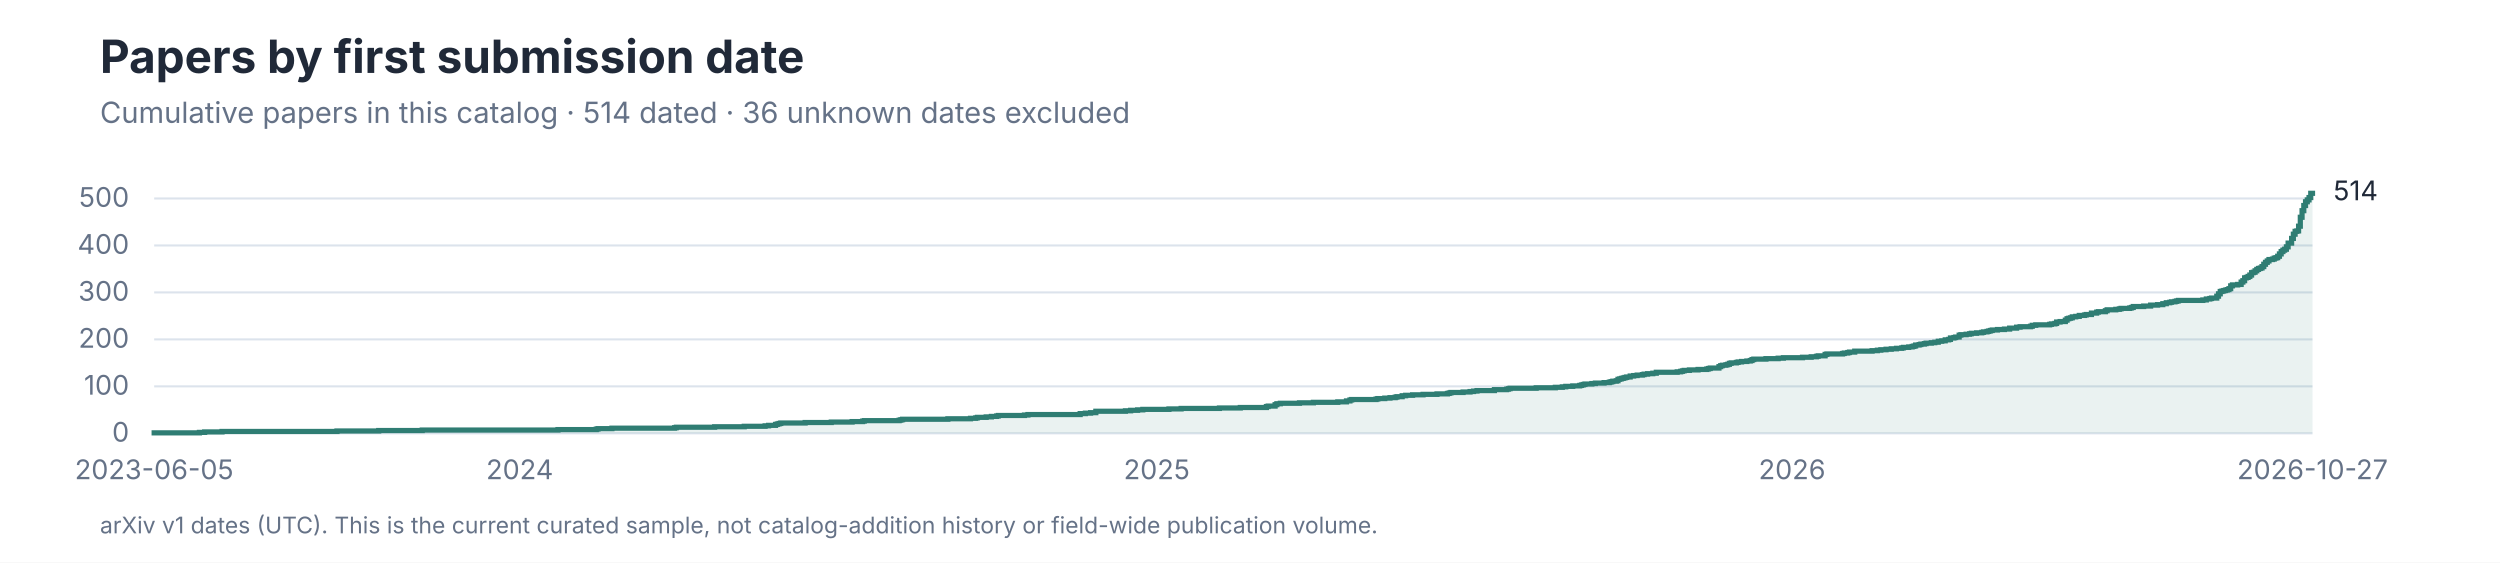
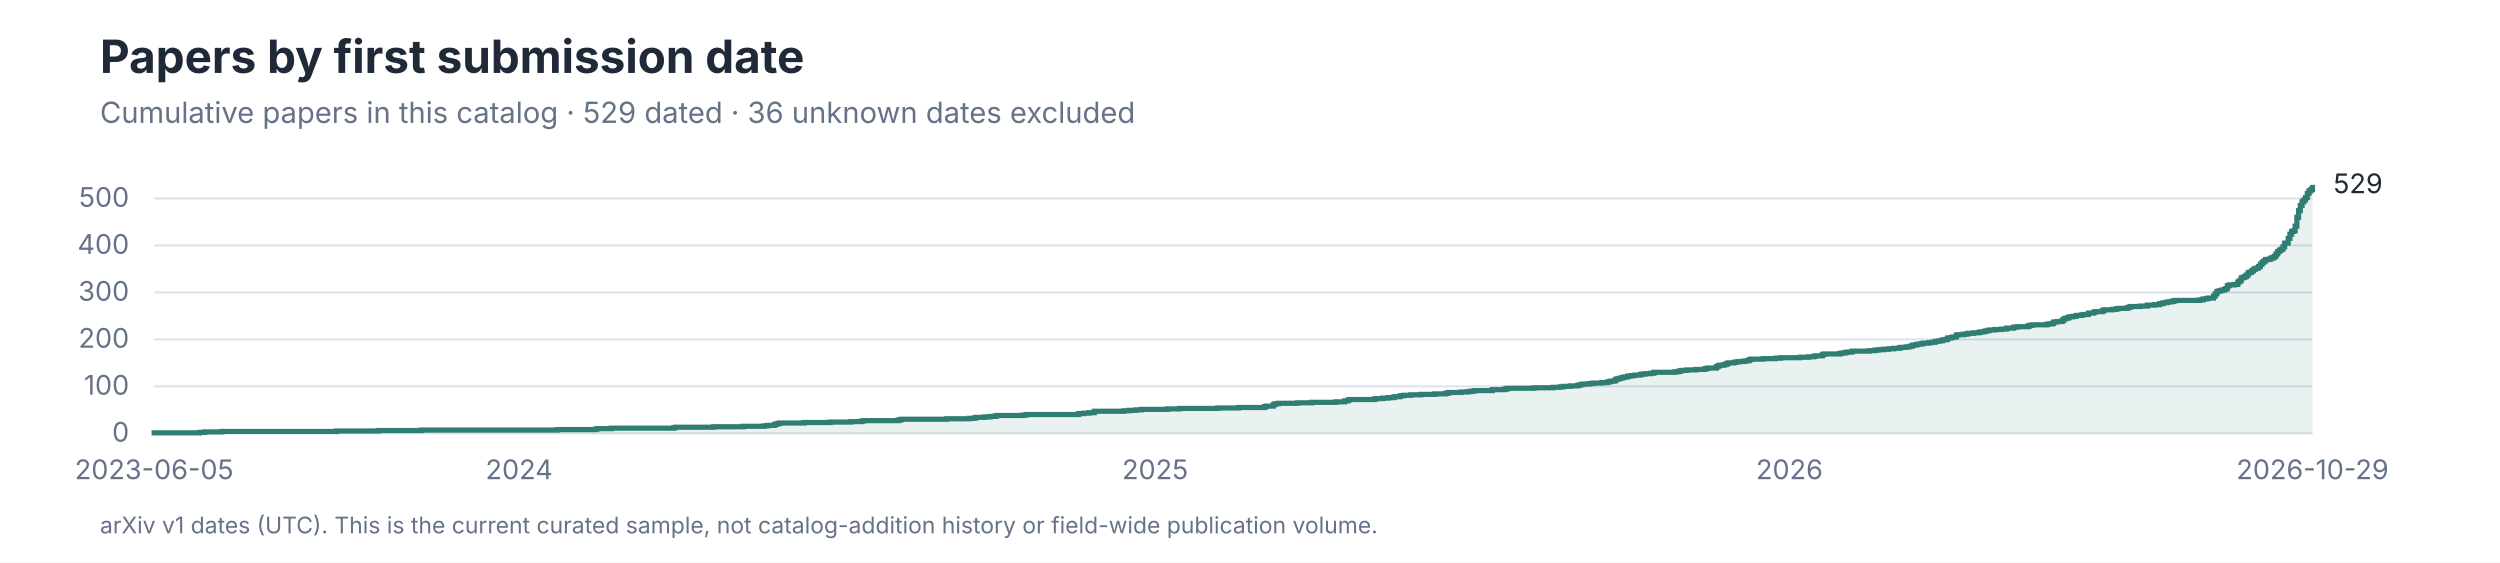
<svg xmlns="http://www.w3.org/2000/svg" role="img" aria-labelledby="title desc" viewBox="0 0 1200 270">
  <style>
text { font-family: -apple-system, BlinkMacSystemFont, 'Segoe UI', sans-serif; }
.title { font-size: 28px; font-weight: 650; fill: #202938; }
.subtitle { font-size: 14px; fill: #657287; }
.axis { font-size: 13px; fill: #657287; }
.label { font-size: 13px; fill: #202938; }
.small { font-size: 11px; fill: #657287; }
</style>
  <rect width="1200" height="270" fill="#FFFFFF" />
  <text x="48" y="35" font-size="22" font-weight="650" fill="#202938">Papers by first submission date</text>
-   <text class="subtitle" x="48" y="59">Cumulative papers in this catalog · 514 dated · 36 unknown dates excluded</text>
+   <text class="subtitle" x="48" y="59">Cumulative papers in this catalog · 529 dated · 36 unknown dates excluded</text>
  <line x1="74" y1="208.00" x2="1110" y2="208.00" stroke="#DCE3EC" />
  <text class="axis" x="62" y="212.00" text-anchor="end">0</text>
  <line x1="74" y1="185.45" x2="1110" y2="185.45" stroke="#DCE3EC" />
  <text class="axis" x="62" y="189.45" text-anchor="end">100</text>
  <line x1="74" y1="162.91" x2="1110" y2="162.91" stroke="#DCE3EC" />
  <text class="axis" x="62" y="166.91" text-anchor="end">200</text>
  <line x1="74" y1="140.36" x2="1110" y2="140.36" stroke="#DCE3EC" />
  <text class="axis" x="62" y="144.36" text-anchor="end">300</text>
  <line x1="74" y1="117.82" x2="1110" y2="117.82" stroke="#DCE3EC" />
  <text class="axis" x="62" y="121.82" text-anchor="end">400</text>
  <line x1="74" y1="95.27" x2="1110" y2="95.27" stroke="#DCE3EC" />
  <text class="axis" x="62" y="99.27" text-anchor="end">500</text>
-   <path d="M 74 208 H 74.00 V 207.77 H 95.72 V 207.55 H 98.23 V 207.32 H 106.58 V 207.10 H 161.73 V 206.87 H 181.78 V 206.65 H 202.66 V 206.42 H 267.83 V 206.20 H 286.21 V 205.97 H 287.05 V 205.75 H 293.73 V 205.52 H 323.81 V 205.29 H 324.65 V 205.07 H 343.03 V 204.84 H 357.23 V 204.62 H 367.25 V 204.39 H 368.93 V 204.17 H 372.27 V 203.72 H 373.10 V 203.49 H 373.94 V 203.27 H 374.77 V 203.04 H 386.47 V 202.81 H 399.00 V 202.59 H 409.03 V 202.36 H 414.04 V 202.14 H 414.88 V 201.91 H 431.59 V 201.69 H 432.42 V 201.46 H 433.26 V 201.24 H 454.98 V 201.01 H 465.84 V 200.79 H 468.35 V 200.56 H 469.18 V 200.33 H 473.36 V 200.11 H 475.87 V 199.88 H 478.37 V 199.66 H 479.21 V 199.43 H 491.74 V 199.21 H 493.41 V 198.98 H 518.48 V 198.53 H 520.98 V 198.31 H 523.49 V 198.08 H 526.00 V 197.40 H 540.20 V 197.18 H 542.71 V 196.95 H 546.05 V 196.73 H 548.55 V 196.50 H 561.09 V 196.28 H 566.94 V 196.05 H 585.32 V 195.83 H 595.34 V 195.60 H 607.87 V 195.15 H 608.71 V 194.92 H 612.05 V 194.25 H 612.89 V 193.80 H 614.56 V 193.57 H 623.75 V 193.35 H 630.43 V 193.12 H 642.13 V 192.89 H 646.31 V 192.44 H 647.98 V 191.99 H 648.81 V 191.77 H 660.51 V 191.54 H 661.35 V 191.32 H 664.69 V 191.09 H 667.19 V 190.87 H 669.70 V 190.64 H 670.54 V 190.41 H 673.04 V 189.96 H 674.71 V 189.74 H 678.05 V 189.51 H 683.07 V 189.29 H 689.75 V 189.06 H 694.76 V 188.84 H 695.60 V 188.61 H 696.44 V 188.39 H 702.28 V 188.16 H 705.63 V 187.93 H 707.30 V 187.71 H 708.97 V 187.48 H 717.32 V 187.03 H 723.17 V 186.81 H 724.01 V 186.58 H 724.84 V 186.36 H 737.37 V 186.13 H 746.56 V 185.91 H 749.91 V 185.68 H 751.58 V 185.45 H 754.92 V 185.23 H 758.26 V 185.00 H 759.10 V 184.78 H 759.93 V 184.55 H 760.77 V 184.33 H 764.11 V 184.10 H 765.78 V 183.88 H 769.96 V 183.65 H 772.46 V 183.43 H 773.30 V 183.20 H 774.14 V 182.97 H 775.81 V 182.75 H 776.64 V 182.07 H 777.48 V 181.85 H 778.31 V 181.62 H 779.15 V 181.40 H 779.98 V 181.17 H 780.82 V 180.95 H 782.49 V 180.49 H 784.16 V 180.27 H 785.83 V 180.04 H 788.34 V 179.82 H 789.17 V 179.59 H 790.85 V 179.37 H 793.35 V 179.14 H 795.02 V 178.69 H 805.05 V 178.47 H 806.72 V 178.24 H 807.55 V 178.01 H 808.39 V 177.79 H 810.90 V 177.56 H 815.07 V 177.34 H 819.25 V 177.11 H 820.09 V 176.89 H 820.92 V 176.66 H 825.10 V 175.99 H 825.94 V 175.53 H 826.77 V 175.31 H 828.44 V 175.08 H 829.28 V 174.86 H 830.11 V 174.41 H 830.95 V 174.18 H 833.45 V 173.96 H 834.29 V 173.73 H 835.96 V 173.51 H 838.47 V 173.28 H 840.14 V 173.05 H 840.97 V 172.60 H 841.81 V 172.38 H 847.66 V 172.15 H 853.51 V 171.93 H 856.01 V 171.70 H 865.20 V 171.48 H 869.38 V 171.25 H 871.89 V 171.03 H 872.72 V 170.80 H 876.06 V 170.12 H 876.90 V 169.90 H 884.42 V 169.67 H 885.25 V 169.45 H 886.93 V 169.22 H 887.76 V 169.00 H 890.27 V 168.55 H 898.62 V 168.32 H 901.13 V 168.09 H 902.80 V 167.87 H 905.31 V 167.64 H 907.81 V 167.42 H 910.32 V 167.19 H 912.83 V 166.97 H 913.66 V 166.74 H 916.17 V 166.52 H 917.84 V 166.29 H 918.67 V 166.07 H 919.51 V 165.61 H 921.18 V 165.39 H 922.02 V 165.16 H 923.69 V 164.94 H 924.52 V 164.71 H 927.03 V 164.49 H 928.70 V 164.26 H 930.37 V 163.81 H 932.04 V 163.59 H 933.71 V 163.13 H 935.38 V 162.91 H 936.22 V 162.23 H 937.89 V 162.01 H 938.73 V 161.78 H 940.40 V 160.88 H 941.23 V 160.65 H 943.74 V 160.43 H 945.41 V 160.20 H 946.25 V 159.98 H 948.75 V 159.75 H 951.26 V 159.53 H 952.09 V 159.30 H 953.76 V 159.08 H 954.60 V 158.85 H 955.44 V 158.63 H 956.27 V 158.40 H 958.78 V 158.17 H 962.12 V 157.95 H 964.63 V 157.50 H 967.97 V 157.05 H 969.64 V 156.82 H 974.65 V 156.60 H 975.49 V 156.15 H 977.16 V 155.92 H 983.84 V 155.69 H 984.68 V 155.47 H 986.35 V 155.24 H 987.18 V 154.57 H 988.85 V 154.34 H 991.36 V 153.67 H 992.20 V 152.99 H 993.03 V 152.76 H 993.87 V 152.54 H 994.70 V 152.09 H 996.37 V 151.86 H 998.05 V 151.41 H 1000.55 V 151.19 H 1001.39 V 150.96 H 1003.89 V 150.28 H 1006.40 V 149.83 H 1007.24 V 149.61 H 1010.58 V 149.16 H 1011.41 V 148.71 H 1015.59 V 148.48 H 1017.26 V 148.25 H 1018.10 V 148.03 H 1022.27 V 147.80 H 1023.11 V 147.58 H 1023.95 V 147.13 H 1028.96 V 146.90 H 1032.30 V 146.45 H 1035.64 V 146.23 H 1038.15 V 145.77 H 1039.82 V 145.32 H 1041.49 V 145.10 H 1042.33 V 144.87 H 1044.00 V 144.65 H 1044.83 V 144.42 H 1045.67 V 144.20 H 1057.36 V 143.97 H 1059.04 V 143.52 H 1060.71 V 143.29 H 1061.54 V 143.07 H 1064.05 V 142.17 H 1064.88 V 141.04 H 1065.72 V 139.91 H 1066.55 V 139.69 H 1067.39 V 139.46 H 1068.23 V 139.24 H 1069.06 V 139.01 H 1069.90 V 138.56 H 1070.73 V 137.21 H 1071.57 V 136.76 H 1074.07 V 136.53 H 1075.75 V 135.40 H 1076.58 V 134.73 H 1077.42 V 133.37 H 1078.25 V 133.15 H 1079.09 V 132.70 H 1079.92 V 132.02 H 1080.76 V 130.89 H 1081.59 V 130.67 H 1082.43 V 129.99 H 1083.26 V 129.32 H 1084.10 V 128.87 H 1084.94 V 128.64 H 1085.77 V 127.96 H 1086.61 V 126.84 H 1087.44 V 125.93 H 1088.28 V 125.26 H 1089.11 V 124.58 H 1090.78 V 124.36 H 1091.62 V 123.91 H 1092.45 V 123.68 H 1093.29 V 123.00 H 1094.13 V 121.88 H 1094.96 V 120.75 H 1095.80 V 120.07 H 1096.63 V 119.62 H 1097.47 V 118.49 H 1098.30 V 116.69 H 1099.97 V 114.44 H 1100.81 V 112.41 H 1101.65 V 111.05 H 1102.48 V 110.83 H 1103.32 V 108.57 H 1104.15 V 104.29 H 1104.99 V 101.13 H 1105.82 V 98.65 H 1106.66 V 96.85 H 1107.49 V 95.95 H 1108.33 V 94.82 H 1109.16 V 92.79 H 1110.00 V 92.12 L 1110 208 Z" fill="#2F7D73" fill-opacity="0.10" />
-   <path d="M 74 208 H 74.00 V 207.77 H 95.72 V 207.55 H 98.23 V 207.32 H 106.58 V 207.10 H 161.73 V 206.87 H 181.78 V 206.65 H 202.66 V 206.42 H 267.83 V 206.20 H 286.21 V 205.97 H 287.05 V 205.75 H 293.73 V 205.52 H 323.81 V 205.29 H 324.65 V 205.07 H 343.03 V 204.84 H 357.23 V 204.62 H 367.25 V 204.39 H 368.93 V 204.17 H 372.27 V 203.72 H 373.10 V 203.49 H 373.94 V 203.27 H 374.77 V 203.04 H 386.47 V 202.81 H 399.00 V 202.59 H 409.03 V 202.36 H 414.04 V 202.14 H 414.88 V 201.91 H 431.59 V 201.69 H 432.42 V 201.46 H 433.26 V 201.24 H 454.98 V 201.01 H 465.84 V 200.79 H 468.35 V 200.56 H 469.18 V 200.33 H 473.36 V 200.11 H 475.87 V 199.88 H 478.37 V 199.66 H 479.21 V 199.43 H 491.74 V 199.21 H 493.41 V 198.98 H 518.48 V 198.53 H 520.98 V 198.31 H 523.49 V 198.08 H 526.00 V 197.40 H 540.20 V 197.18 H 542.71 V 196.95 H 546.05 V 196.73 H 548.55 V 196.50 H 561.09 V 196.28 H 566.94 V 196.05 H 585.32 V 195.83 H 595.34 V 195.60 H 607.87 V 195.15 H 608.71 V 194.92 H 612.05 V 194.25 H 612.89 V 193.80 H 614.56 V 193.57 H 623.75 V 193.35 H 630.43 V 193.12 H 642.13 V 192.89 H 646.31 V 192.44 H 647.98 V 191.99 H 648.81 V 191.77 H 660.51 V 191.54 H 661.35 V 191.32 H 664.69 V 191.09 H 667.19 V 190.87 H 669.70 V 190.64 H 670.54 V 190.41 H 673.04 V 189.96 H 674.71 V 189.74 H 678.05 V 189.51 H 683.07 V 189.29 H 689.75 V 189.06 H 694.76 V 188.84 H 695.60 V 188.61 H 696.44 V 188.39 H 702.28 V 188.16 H 705.63 V 187.93 H 707.30 V 187.71 H 708.97 V 187.48 H 717.32 V 187.03 H 723.17 V 186.81 H 724.01 V 186.58 H 724.84 V 186.36 H 737.37 V 186.13 H 746.56 V 185.91 H 749.91 V 185.68 H 751.58 V 185.45 H 754.92 V 185.23 H 758.26 V 185.00 H 759.10 V 184.78 H 759.93 V 184.55 H 760.77 V 184.33 H 764.11 V 184.10 H 765.78 V 183.88 H 769.96 V 183.65 H 772.46 V 183.43 H 773.30 V 183.20 H 774.14 V 182.97 H 775.81 V 182.75 H 776.64 V 182.07 H 777.48 V 181.85 H 778.31 V 181.62 H 779.15 V 181.40 H 779.98 V 181.17 H 780.82 V 180.95 H 782.49 V 180.49 H 784.16 V 180.27 H 785.83 V 180.04 H 788.34 V 179.82 H 789.17 V 179.59 H 790.85 V 179.37 H 793.35 V 179.14 H 795.02 V 178.69 H 805.05 V 178.47 H 806.72 V 178.24 H 807.55 V 178.01 H 808.39 V 177.79 H 810.90 V 177.56 H 815.07 V 177.34 H 819.25 V 177.11 H 820.09 V 176.89 H 820.92 V 176.66 H 825.10 V 175.99 H 825.94 V 175.53 H 826.77 V 175.31 H 828.44 V 175.08 H 829.28 V 174.86 H 830.11 V 174.41 H 830.95 V 174.18 H 833.45 V 173.96 H 834.29 V 173.73 H 835.96 V 173.51 H 838.47 V 173.28 H 840.14 V 173.05 H 840.97 V 172.60 H 841.81 V 172.38 H 847.66 V 172.15 H 853.51 V 171.93 H 856.01 V 171.70 H 865.20 V 171.48 H 869.38 V 171.25 H 871.89 V 171.03 H 872.72 V 170.80 H 876.06 V 170.12 H 876.90 V 169.90 H 884.42 V 169.67 H 885.25 V 169.45 H 886.93 V 169.22 H 887.76 V 169.00 H 890.27 V 168.55 H 898.62 V 168.32 H 901.13 V 168.09 H 902.80 V 167.87 H 905.31 V 167.64 H 907.81 V 167.42 H 910.32 V 167.19 H 912.83 V 166.97 H 913.66 V 166.74 H 916.17 V 166.52 H 917.84 V 166.29 H 918.67 V 166.07 H 919.51 V 165.61 H 921.18 V 165.39 H 922.02 V 165.16 H 923.69 V 164.94 H 924.52 V 164.71 H 927.03 V 164.49 H 928.70 V 164.26 H 930.37 V 163.81 H 932.04 V 163.59 H 933.71 V 163.13 H 935.38 V 162.91 H 936.22 V 162.23 H 937.89 V 162.01 H 938.73 V 161.78 H 940.40 V 160.88 H 941.23 V 160.65 H 943.74 V 160.43 H 945.41 V 160.20 H 946.25 V 159.98 H 948.75 V 159.75 H 951.26 V 159.53 H 952.09 V 159.30 H 953.76 V 159.08 H 954.60 V 158.85 H 955.44 V 158.63 H 956.27 V 158.40 H 958.78 V 158.17 H 962.12 V 157.95 H 964.63 V 157.50 H 967.97 V 157.05 H 969.64 V 156.82 H 974.65 V 156.60 H 975.49 V 156.15 H 977.16 V 155.92 H 983.84 V 155.69 H 984.68 V 155.47 H 986.35 V 155.24 H 987.18 V 154.57 H 988.85 V 154.34 H 991.36 V 153.67 H 992.20 V 152.99 H 993.03 V 152.76 H 993.87 V 152.54 H 994.70 V 152.09 H 996.37 V 151.86 H 998.05 V 151.41 H 1000.55 V 151.19 H 1001.39 V 150.96 H 1003.89 V 150.28 H 1006.40 V 149.83 H 1007.24 V 149.61 H 1010.58 V 149.16 H 1011.41 V 148.71 H 1015.59 V 148.48 H 1017.26 V 148.25 H 1018.10 V 148.03 H 1022.27 V 147.80 H 1023.11 V 147.58 H 1023.95 V 147.13 H 1028.96 V 146.90 H 1032.30 V 146.45 H 1035.64 V 146.23 H 1038.15 V 145.77 H 1039.82 V 145.32 H 1041.49 V 145.10 H 1042.33 V 144.87 H 1044.00 V 144.65 H 1044.83 V 144.42 H 1045.67 V 144.20 H 1057.36 V 143.97 H 1059.04 V 143.52 H 1060.71 V 143.29 H 1061.54 V 143.07 H 1064.05 V 142.17 H 1064.88 V 141.04 H 1065.72 V 139.91 H 1066.55 V 139.69 H 1067.39 V 139.46 H 1068.23 V 139.24 H 1069.06 V 139.01 H 1069.90 V 138.56 H 1070.73 V 137.21 H 1071.57 V 136.76 H 1074.07 V 136.53 H 1075.75 V 135.40 H 1076.58 V 134.73 H 1077.42 V 133.37 H 1078.25 V 133.15 H 1079.09 V 132.70 H 1079.92 V 132.02 H 1080.76 V 130.89 H 1081.59 V 130.67 H 1082.43 V 129.99 H 1083.26 V 129.32 H 1084.10 V 128.87 H 1084.94 V 128.64 H 1085.77 V 127.96 H 1086.61 V 126.84 H 1087.44 V 125.93 H 1088.28 V 125.26 H 1089.11 V 124.58 H 1090.78 V 124.36 H 1091.62 V 123.91 H 1092.45 V 123.68 H 1093.29 V 123.00 H 1094.13 V 121.88 H 1094.96 V 120.75 H 1095.80 V 120.07 H 1096.63 V 119.62 H 1097.47 V 118.49 H 1098.30 V 116.69 H 1099.97 V 114.44 H 1100.81 V 112.41 H 1101.65 V 111.05 H 1102.48 V 110.83 H 1103.32 V 108.57 H 1104.15 V 104.29 H 1104.99 V 101.13 H 1105.82 V 98.65 H 1106.66 V 96.85 H 1107.49 V 95.95 H 1108.33 V 94.82 H 1109.16 V 92.79 H 1110.00 V 92.12" fill="none" stroke="#2F7D73" stroke-width="2.5" />
-   <text class="label" x="1120" y="96.12">514</text>
+   <path d="M 74 208 H 74.00 V 207.77 H 95.69 V 207.55 H 98.19 V 207.32 H 106.53 V 207.10 H 161.58 V 206.87 H 181.60 V 206.65 H 202.46 V 206.42 H 267.52 V 206.20 H 285.87 V 205.97 H 286.71 V 205.75 H 293.38 V 205.52 H 323.41 V 205.29 H 324.24 V 205.07 H 342.59 V 204.84 H 356.77 V 204.62 H 366.78 V 204.39 H 368.45 V 204.17 H 371.79 V 203.72 H 372.62 V 203.49 H 373.46 V 203.27 H 374.29 V 203.04 H 385.97 V 202.81 H 398.48 V 202.59 H 408.49 V 202.36 H 413.49 V 202.14 H 414.33 V 201.91 H 431.01 V 201.69 H 431.85 V 201.46 H 432.68 V 201.24 H 454.37 V 201.01 H 465.21 V 200.79 H 467.71 V 200.56 H 468.55 V 200.33 H 472.72 V 200.11 H 475.22 V 199.88 H 477.72 V 199.66 H 478.56 V 199.43 H 491.07 V 199.21 H 492.74 V 198.98 H 517.76 V 198.53 H 520.26 V 198.31 H 522.77 V 198.08 H 525.27 V 197.40 H 539.45 V 197.18 H 541.95 V 196.95 H 545.29 V 196.73 H 547.79 V 196.50 H 560.30 V 196.28 H 566.14 V 196.05 H 584.49 V 195.83 H 594.50 V 195.60 H 607.01 V 195.15 H 607.85 V 194.92 H 611.19 V 194.25 H 612.02 V 193.80 H 613.69 V 193.57 H 622.86 V 193.35 H 629.54 V 193.12 H 641.21 V 192.89 H 645.38 V 192.44 H 647.05 V 191.99 H 647.89 V 191.77 H 659.57 V 191.54 H 660.40 V 191.32 H 663.74 V 191.09 H 666.24 V 190.87 H 668.74 V 190.64 H 669.57 V 190.41 H 672.08 V 189.96 H 673.75 V 189.74 H 677.08 V 189.51 H 682.09 V 189.29 H 688.76 V 189.06 H 693.76 V 188.84 H 694.60 V 188.61 H 695.43 V 188.39 H 701.27 V 188.16 H 704.61 V 187.93 H 706.28 V 187.71 H 707.95 V 187.48 H 716.29 V 187.03 H 722.13 V 186.81 H 722.96 V 186.58 H 723.79 V 186.36 H 736.31 V 186.13 H 745.48 V 185.91 H 748.82 V 185.68 H 750.49 V 185.45 H 753.82 V 185.23 H 757.16 V 185.00 H 757.99 V 184.78 H 758.83 V 184.55 H 759.66 V 184.33 H 763.00 V 184.10 H 764.67 V 183.88 H 768.84 V 183.65 H 771.34 V 183.43 H 772.17 V 183.20 H 773.01 V 182.97 H 774.68 V 182.75 H 775.51 V 182.07 H 776.34 V 181.85 H 777.18 V 181.62 H 778.01 V 181.40 H 778.85 V 181.17 H 779.68 V 180.95 H 781.35 V 180.49 H 783.02 V 180.27 H 784.69 V 180.04 H 787.19 V 179.82 H 788.02 V 179.59 H 789.69 V 179.37 H 792.19 V 179.14 H 793.86 V 178.69 H 803.87 V 178.47 H 805.54 V 178.24 H 806.37 V 178.01 H 807.21 V 177.79 H 809.71 V 177.56 H 813.88 V 177.34 H 818.05 V 177.11 H 818.89 V 176.89 H 819.72 V 176.66 H 823.89 V 175.99 H 824.72 V 175.53 H 825.56 V 175.31 H 827.23 V 175.08 H 828.06 V 174.86 H 828.90 V 174.41 H 829.73 V 174.18 H 832.23 V 173.96 H 833.07 V 173.73 H 834.73 V 173.51 H 837.24 V 173.28 H 838.90 V 173.05 H 839.74 V 172.60 H 840.57 V 172.38 H 846.41 V 172.15 H 852.25 V 171.93 H 854.75 V 171.70 H 863.93 V 171.48 H 868.10 V 171.25 H 870.60 V 171.03 H 871.44 V 170.80 H 874.77 V 170.12 H 875.61 V 169.90 H 883.11 V 169.67 H 883.95 V 169.45 H 885.62 V 169.22 H 886.45 V 169.00 H 888.95 V 168.55 H 897.29 V 168.32 H 899.80 V 168.09 H 901.47 V 167.87 H 903.97 V 167.64 H 906.47 V 167.42 H 908.97 V 167.19 H 911.48 V 166.97 H 912.31 V 166.74 H 914.81 V 166.52 H 916.48 V 166.29 H 917.31 V 166.07 H 918.15 V 165.61 H 919.82 V 165.39 H 920.65 V 165.16 H 922.32 V 164.94 H 923.15 V 164.71 H 925.66 V 164.49 H 927.32 V 164.26 H 928.99 V 163.81 H 930.66 V 163.59 H 932.33 V 163.13 H 934.00 V 162.91 H 934.83 V 162.23 H 936.50 V 162.01 H 937.33 V 161.78 H 939.00 V 160.88 H 939.84 V 160.65 H 942.34 V 160.43 H 944.01 V 160.20 H 944.84 V 159.98 H 947.34 V 159.75 H 949.85 V 159.53 H 950.68 V 159.30 H 952.35 V 159.08 H 953.18 V 158.85 H 954.02 V 158.63 H 954.85 V 158.40 H 957.35 V 158.17 H 960.69 V 157.95 H 963.19 V 157.50 H 966.53 V 157.05 H 968.20 V 156.82 H 973.20 V 156.60 H 974.04 V 156.15 H 975.70 V 155.92 H 982.38 V 155.69 H 983.21 V 155.47 H 984.88 V 155.24 H 985.71 V 154.57 H 987.38 V 154.34 H 989.88 V 153.67 H 990.72 V 152.99 H 991.55 V 152.76 H 992.39 V 152.54 H 993.22 V 152.09 H 994.89 V 151.86 H 996.56 V 151.41 H 999.06 V 151.19 H 999.89 V 150.96 H 1002.40 V 150.28 H 1004.90 V 149.83 H 1005.73 V 149.61 H 1009.07 V 149.16 H 1009.90 V 148.71 H 1014.07 V 148.48 H 1015.74 V 148.25 H 1016.58 V 148.03 H 1020.75 V 147.80 H 1021.58 V 147.58 H 1022.42 V 147.13 H 1027.42 V 146.90 H 1030.76 V 146.45 H 1034.09 V 146.23 H 1036.60 V 145.77 H 1038.26 V 145.32 H 1039.93 V 145.10 H 1040.77 V 144.87 H 1042.43 V 144.65 H 1043.27 V 144.42 H 1044.10 V 144.20 H 1055.78 V 143.97 H 1057.45 V 143.52 H 1059.12 V 143.29 H 1059.95 V 143.07 H 1062.45 V 142.17 H 1063.29 V 141.04 H 1064.12 V 139.91 H 1064.96 V 139.69 H 1065.79 V 139.46 H 1066.62 V 139.24 H 1067.46 V 139.01 H 1068.29 V 138.56 H 1069.13 V 137.21 H 1069.96 V 136.76 H 1072.46 V 136.53 H 1074.13 V 135.40 H 1074.97 V 134.73 H 1075.80 V 133.37 H 1076.63 V 133.15 H 1077.47 V 132.70 H 1078.30 V 132.02 H 1079.14 V 130.89 H 1079.97 V 130.67 H 1080.81 V 129.99 H 1081.64 V 129.32 H 1082.47 V 128.87 H 1083.31 V 128.64 H 1084.14 V 127.96 H 1084.98 V 126.84 H 1085.81 V 125.93 H 1086.64 V 125.26 H 1087.48 V 124.58 H 1089.15 V 124.36 H 1089.98 V 123.91 H 1090.81 V 123.68 H 1091.65 V 123.00 H 1092.48 V 121.88 H 1093.32 V 120.75 H 1094.15 V 120.07 H 1094.99 V 119.62 H 1095.82 V 118.49 H 1096.65 V 116.69 H 1098.32 V 114.44 H 1099.16 V 112.41 H 1099.99 V 111.05 H 1100.82 V 110.83 H 1101.66 V 108.57 H 1102.49 V 104.29 H 1103.33 V 101.13 H 1104.16 V 98.65 H 1105.00 V 96.85 H 1105.83 V 95.95 H 1106.66 V 94.82 H 1107.50 V 92.79 H 1108.33 V 91.67 H 1109.17 V 90.99 H 1110.00 V 88.73 L 1110 208 Z" fill="#2F7D73" fill-opacity="0.10" />
+   <path d="M 74 208 H 74.00 V 207.77 H 95.69 V 207.55 H 98.19 V 207.32 H 106.53 V 207.10 H 161.58 V 206.87 H 181.60 V 206.65 H 202.46 V 206.42 H 267.52 V 206.20 H 285.87 V 205.97 H 286.71 V 205.75 H 293.38 V 205.52 H 323.41 V 205.29 H 324.24 V 205.07 H 342.59 V 204.84 H 356.77 V 204.62 H 366.78 V 204.39 H 368.45 V 204.17 H 371.79 V 203.72 H 372.62 V 203.49 H 373.46 V 203.27 H 374.29 V 203.04 H 385.97 V 202.81 H 398.48 V 202.59 H 408.49 V 202.36 H 413.49 V 202.14 H 414.33 V 201.91 H 431.01 V 201.69 H 431.85 V 201.46 H 432.68 V 201.24 H 454.37 V 201.01 H 465.21 V 200.79 H 467.71 V 200.56 H 468.55 V 200.33 H 472.72 V 200.11 H 475.22 V 199.88 H 477.72 V 199.66 H 478.56 V 199.43 H 491.07 V 199.21 H 492.74 V 198.98 H 517.76 V 198.53 H 520.26 V 198.31 H 522.77 V 198.08 H 525.27 V 197.40 H 539.45 V 197.18 H 541.95 V 196.95 H 545.29 V 196.73 H 547.79 V 196.50 H 560.30 V 196.28 H 566.14 V 196.05 H 584.49 V 195.83 H 594.50 V 195.60 H 607.01 V 195.15 H 607.85 V 194.92 H 611.19 V 194.25 H 612.02 V 193.80 H 613.69 V 193.57 H 622.86 V 193.35 H 629.54 V 193.12 H 641.21 V 192.89 H 645.38 V 192.44 H 647.05 V 191.99 H 647.89 V 191.77 H 659.57 V 191.54 H 660.40 V 191.32 H 663.74 V 191.09 H 666.24 V 190.87 H 668.74 V 190.64 H 669.57 V 190.41 H 672.08 V 189.96 H 673.75 V 189.74 H 677.08 V 189.51 H 682.09 V 189.29 H 688.76 V 189.06 H 693.76 V 188.84 H 694.60 V 188.61 H 695.43 V 188.39 H 701.27 V 188.16 H 704.61 V 187.93 H 706.28 V 187.71 H 707.95 V 187.48 H 716.29 V 187.03 H 722.13 V 186.81 H 722.96 V 186.58 H 723.79 V 186.36 H 736.31 V 186.13 H 745.48 V 185.91 H 748.82 V 185.68 H 750.49 V 185.45 H 753.82 V 185.23 H 757.16 V 185.00 H 757.99 V 184.78 H 758.83 V 184.55 H 759.66 V 184.33 H 763.00 V 184.10 H 764.67 V 183.88 H 768.84 V 183.65 H 771.34 V 183.43 H 772.17 V 183.20 H 773.01 V 182.97 H 774.68 V 182.75 H 775.51 V 182.07 H 776.34 V 181.85 H 777.18 V 181.62 H 778.01 V 181.40 H 778.85 V 181.17 H 779.68 V 180.95 H 781.35 V 180.49 H 783.02 V 180.27 H 784.69 V 180.04 H 787.19 V 179.82 H 788.02 V 179.59 H 789.69 V 179.37 H 792.19 V 179.14 H 793.86 V 178.69 H 803.87 V 178.47 H 805.54 V 178.24 H 806.37 V 178.01 H 807.21 V 177.79 H 809.71 V 177.56 H 813.88 V 177.34 H 818.05 V 177.11 H 818.89 V 176.89 H 819.72 V 176.66 H 823.89 V 175.99 H 824.72 V 175.53 H 825.56 V 175.31 H 827.23 V 175.08 H 828.06 V 174.86 H 828.90 V 174.41 H 829.73 V 174.18 H 832.23 V 173.96 H 833.07 V 173.73 H 834.73 V 173.51 H 837.24 V 173.28 H 838.90 V 173.05 H 839.74 V 172.60 H 840.57 V 172.38 H 846.41 V 172.15 H 852.25 V 171.93 H 854.75 V 171.70 H 863.93 V 171.48 H 868.10 V 171.25 H 870.60 V 171.03 H 871.44 V 170.80 H 874.77 V 170.12 H 875.61 V 169.90 H 883.11 V 169.67 H 883.95 V 169.45 H 885.62 V 169.22 H 886.45 V 169.00 H 888.95 V 168.55 H 897.29 V 168.32 H 899.80 V 168.09 H 901.47 V 167.87 H 903.97 V 167.64 H 906.47 V 167.42 H 908.97 V 167.19 H 911.48 V 166.97 H 912.31 V 166.74 H 914.81 V 166.52 H 916.48 V 166.29 H 917.31 V 166.07 H 918.15 V 165.61 H 919.82 V 165.39 H 920.65 V 165.16 H 922.32 V 164.94 H 923.15 V 164.71 H 925.66 V 164.49 H 927.32 V 164.26 H 928.99 V 163.81 H 930.66 V 163.59 H 932.33 V 163.13 H 934.00 V 162.91 H 934.83 V 162.23 H 936.50 V 162.01 H 937.33 V 161.78 H 939.00 V 160.88 H 939.84 V 160.65 H 942.34 V 160.43 H 944.01 V 160.20 H 944.84 V 159.98 H 947.34 V 159.75 H 949.85 V 159.53 H 950.68 V 159.30 H 952.35 V 159.08 H 953.18 V 158.85 H 954.02 V 158.63 H 954.85 V 158.40 H 957.35 V 158.17 H 960.69 V 157.95 H 963.19 V 157.50 H 966.53 V 157.05 H 968.20 V 156.82 H 973.20 V 156.60 H 974.04 V 156.15 H 975.70 V 155.92 H 982.38 V 155.69 H 983.21 V 155.47 H 984.88 V 155.24 H 985.71 V 154.57 H 987.38 V 154.34 H 989.88 V 153.67 H 990.72 V 152.99 H 991.55 V 152.76 H 992.39 V 152.54 H 993.22 V 152.09 H 994.89 V 151.86 H 996.56 V 151.41 H 999.06 V 151.19 H 999.89 V 150.96 H 1002.40 V 150.28 H 1004.90 V 149.83 H 1005.73 V 149.61 H 1009.07 V 149.16 H 1009.90 V 148.71 H 1014.07 V 148.48 H 1015.74 V 148.25 H 1016.58 V 148.03 H 1020.75 V 147.80 H 1021.58 V 147.58 H 1022.42 V 147.13 H 1027.42 V 146.90 H 1030.76 V 146.45 H 1034.09 V 146.23 H 1036.60 V 145.77 H 1038.26 V 145.32 H 1039.93 V 145.10 H 1040.77 V 144.87 H 1042.43 V 144.65 H 1043.27 V 144.42 H 1044.10 V 144.20 H 1055.78 V 143.97 H 1057.45 V 143.52 H 1059.12 V 143.29 H 1059.95 V 143.07 H 1062.45 V 142.17 H 1063.29 V 141.04 H 1064.12 V 139.91 H 1064.96 V 139.69 H 1065.79 V 139.46 H 1066.62 V 139.24 H 1067.46 V 139.01 H 1068.29 V 138.56 H 1069.13 V 137.21 H 1069.96 V 136.76 H 1072.46 V 136.53 H 1074.13 V 135.40 H 1074.97 V 134.73 H 1075.80 V 133.37 H 1076.63 V 133.15 H 1077.47 V 132.70 H 1078.30 V 132.02 H 1079.14 V 130.89 H 1079.97 V 130.67 H 1080.81 V 129.99 H 1081.64 V 129.32 H 1082.47 V 128.87 H 1083.31 V 128.64 H 1084.14 V 127.96 H 1084.98 V 126.84 H 1085.81 V 125.93 H 1086.64 V 125.26 H 1087.48 V 124.58 H 1089.15 V 124.36 H 1089.98 V 123.91 H 1090.81 V 123.68 H 1091.65 V 123.00 H 1092.48 V 121.88 H 1093.32 V 120.75 H 1094.15 V 120.07 H 1094.99 V 119.62 H 1095.82 V 118.49 H 1096.65 V 116.69 H 1098.32 V 114.44 H 1099.16 V 112.41 H 1099.99 V 111.05 H 1100.82 V 110.83 H 1101.66 V 108.57 H 1102.49 V 104.29 H 1103.33 V 101.13 H 1104.16 V 98.65 H 1105.00 V 96.85 H 1105.83 V 95.95 H 1106.66 V 94.82 H 1107.50 V 92.79 H 1108.33 V 91.67 H 1109.17 V 90.99 H 1110.00 V 88.73" fill="none" stroke="#2F7D73" stroke-width="2.5" />
+   <text class="label" x="1120" y="92.73">529</text>
  <text class="axis" x="74.00" y="230" text-anchor="middle">2023-06-05</text>
-   <text class="axis" x="249.45" y="230" text-anchor="middle">2024</text>
-   <text class="axis" x="555.24" y="230" text-anchor="middle">2025</text>
-   <text class="axis" x="860.19" y="230" text-anchor="middle">2026</text>
-   <text class="axis" x="1110.00" y="230" text-anchor="middle">2026-10-27</text>
+   <text class="axis" x="249.17" y="230" text-anchor="middle">2024</text>
+   <text class="axis" x="554.46" y="230" text-anchor="middle">2025</text>
+   <text class="axis" x="858.92" y="230" text-anchor="middle">2026</text>
+   <text class="axis" x="1110.00" y="230" text-anchor="middle">2026-10-29</text>
  <text class="small" x="48" y="256">arXiv v1 dates (UTC). This is the current curated sample, not catalog-addition history or field-wide publication volume.</text>
</svg>
